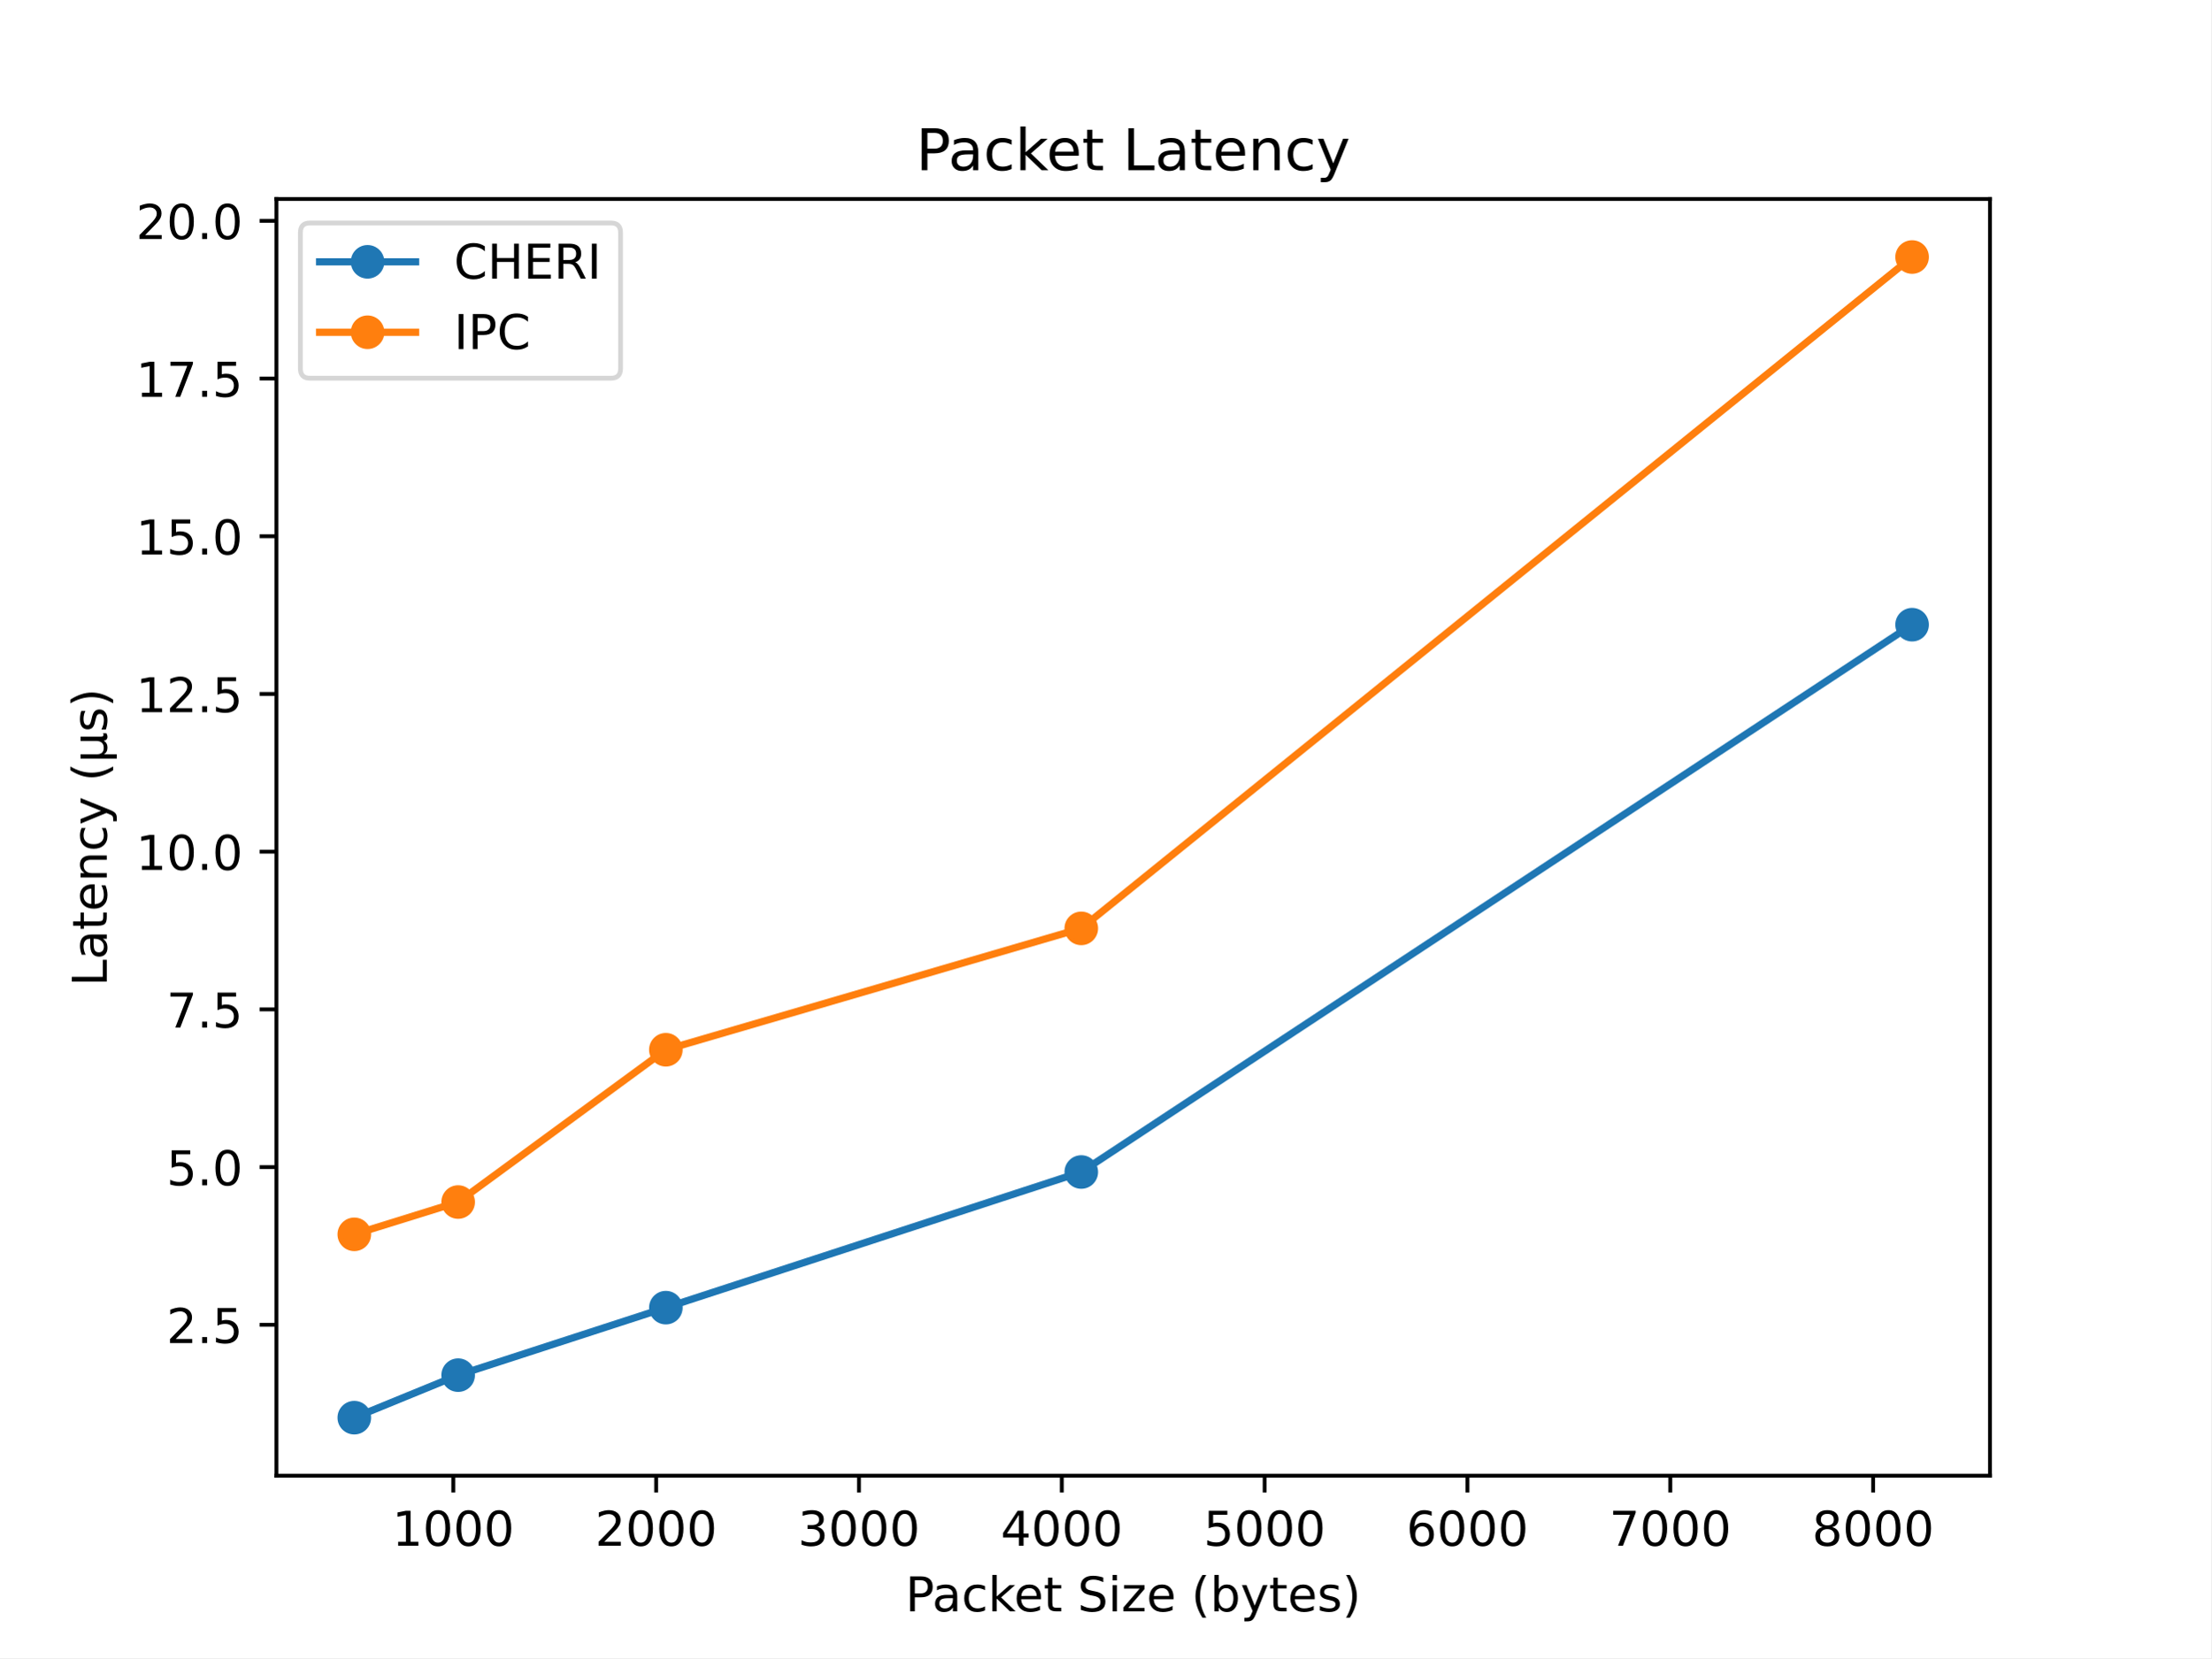
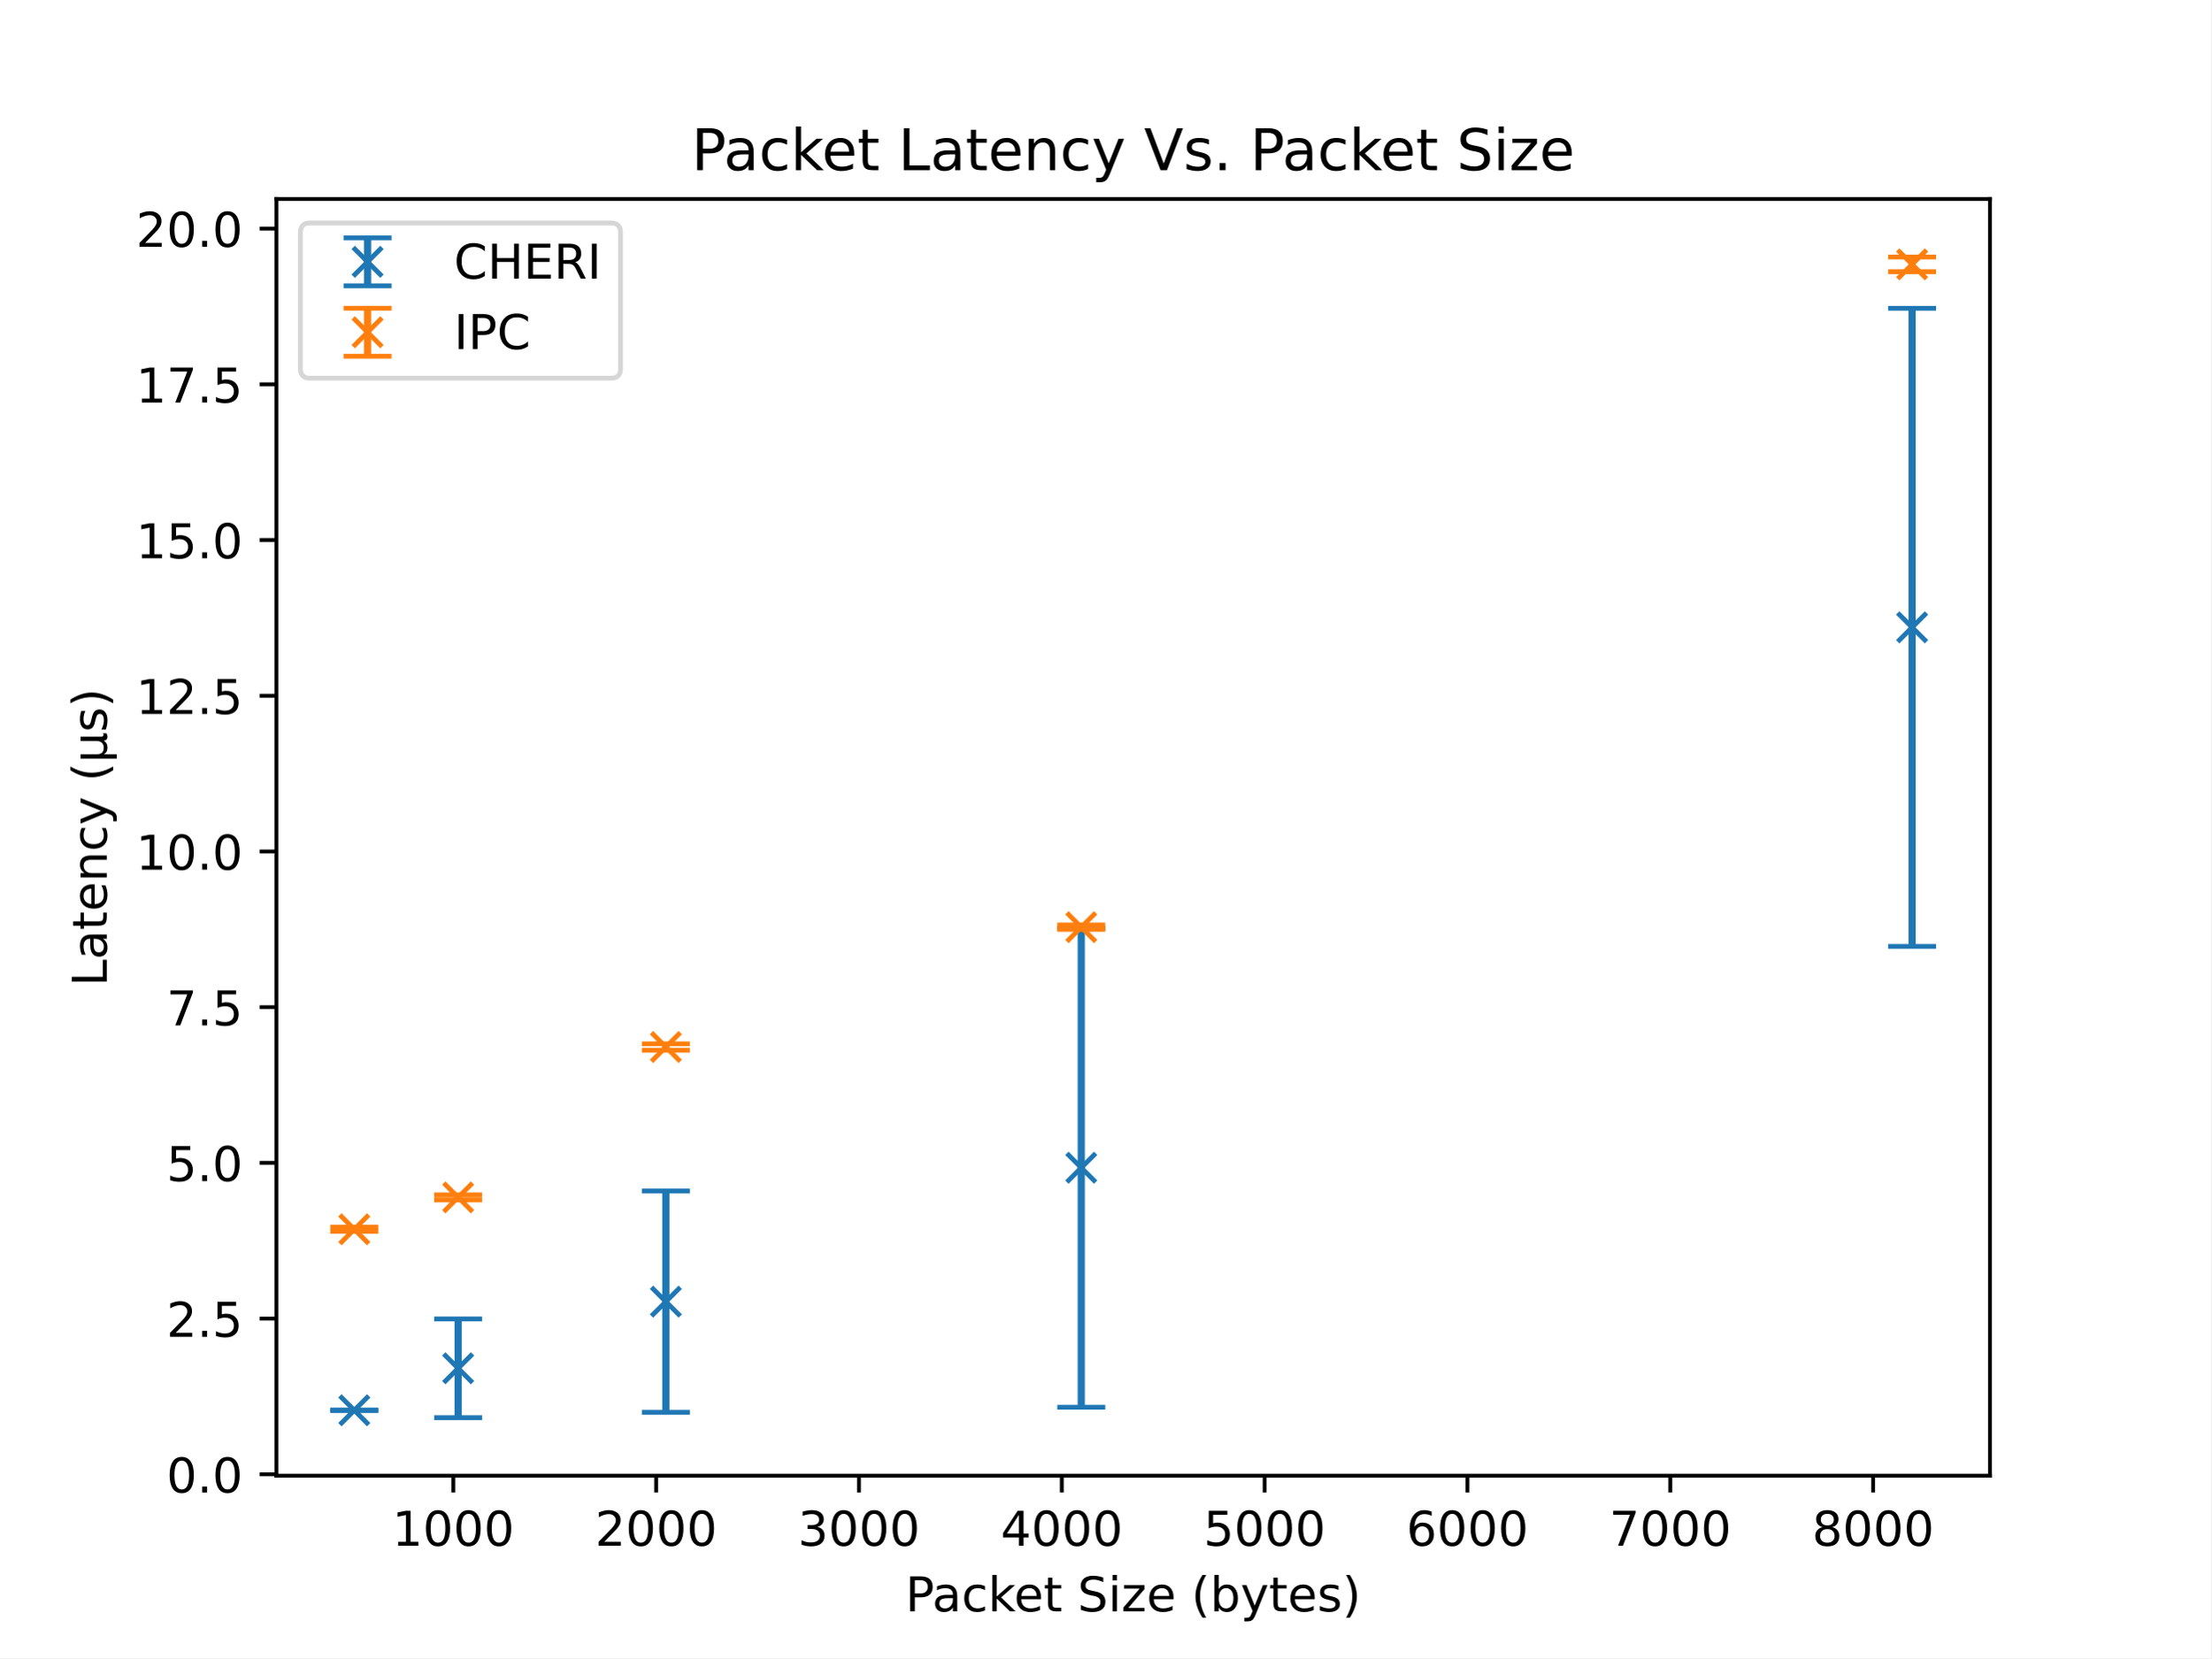
<svg xmlns="http://www.w3.org/2000/svg" xmlns:xlink="http://www.w3.org/1999/xlink" height="345.6pt" version="1.1" viewBox="0 0 460.8 345.6" width="460.8pt">
  <defs>
    <style type="text/css">*{stroke-linecap:butt;stroke-linejoin:round;}</style>
  </defs>
  <g id="figure_1">
    <g id="patch_1">
      <path d="M 0 345.6  L 460.8 345.6  L 460.8 0  L 0 0  z " style="fill:#ffffff;" />
    </g>
    <g id="axes_1">
      <g id="patch_2">
        <path d="M 57.6 307.584  L 414.72 307.584  L 414.72 41.472  L 57.6 41.472  z " style="fill:#ffffff;" />
      </g>
      <g id="matplotlib.axis_1">
        <g id="xtick_1">
          <g id="line2d_1">
            <defs>
-               <path d="M 0 0  L 0 3.5  " id="m0688cf01c7" style="stroke:#000000;stroke-width:0.8;" />
+               <path d="M 0 0  L 0 3.5  " id="mc4fae0aab5" style="stroke:#000000;stroke-width:0.8;" />
            </defs>
            <g>
-               <use style="stroke:#000000;stroke-width:0.8;" x="94.462" xlink:href="#m0688cf01c7" y="307.584" />
+               <use style="stroke:#000000;stroke-width:0.8;" x="94.462" xlink:href="#mc4fae0aab5" y="307.584" />
            </g>
          </g>
          <g id="text_1">
            <g transform="translate(81.73682 322.1824)scale(0.1 -0.1)">
              <defs>
                <path d="M 794 531  L 1825 531  L 1825 4091  L 703 3866  L 703 4441  L 1819 4666  L 2450 4666  L 2450 531  L 3481 531  L 3481 0  L 794 0  L 794 531  z " id="DejaVuSans-31" transform="scale(0.015625)" />
                <path d="M 2034 4250  Q 1547 4250 1301 3770  Q 1056 3291 1056 2328  Q 1056 1369 1301 889  Q 1547 409 2034 409  Q 2525 409 2770 889  Q 3016 1369 3016 2328  Q 3016 3291 2770 3770  Q 2525 4250 2034 4250  z M 2034 4750  Q 2819 4750 3233 4129  Q 3647 3509 3647 2328  Q 3647 1150 3233 529  Q 2819 -91 2034 -91  Q 1250 -91 836 529  Q 422 1150 422 2328  Q 422 3509 836 4129  Q 1250 4750 2034 4750  z " id="DejaVuSans-30" transform="scale(0.015625)" />
              </defs>
              <use xlink:href="#DejaVuSans-31" />
              <use x="63.623" xlink:href="#DejaVuSans-30" />
              <use x="127.246" xlink:href="#DejaVuSans-30" />
              <use x="190.869" xlink:href="#DejaVuSans-30" />
            </g>
          </g>
        </g>
        <g id="xtick_2">
          <g id="line2d_2">
            <g>
-               <use style="stroke:#000000;stroke-width:0.8;" x="136.735" xlink:href="#m0688cf01c7" y="307.584" />
+               <use style="stroke:#000000;stroke-width:0.8;" x="136.735" xlink:href="#mc4fae0aab5" y="307.584" />
            </g>
          </g>
          <g id="text_2">
            <g transform="translate(124.0095 322.1824)scale(0.1 -0.1)">
              <defs>
                <path d="M 1228 531  L 3431 531  L 3431 0  L 469 0  L 469 531  Q 828 903 1448 1529  Q 2069 2156 2228 2338  Q 2531 2678 2651 2914  Q 2772 3150 2772 3378  Q 2772 3750 2511 3984  Q 2250 4219 1831 4219  Q 1534 4219 1204 4116  Q 875 4013 500 3803  L 500 4441  Q 881 4594 1212 4672  Q 1544 4750 1819 4750  Q 2544 4750 2975 4387  Q 3406 4025 3406 3419  Q 3406 3131 3298 2873  Q 3191 2616 2906 2266  Q 2828 2175 2409 1742  Q 1991 1309 1228 531  z " id="DejaVuSans-32" transform="scale(0.015625)" />
              </defs>
              <use xlink:href="#DejaVuSans-32" />
              <use x="63.623" xlink:href="#DejaVuSans-30" />
              <use x="127.246" xlink:href="#DejaVuSans-30" />
              <use x="190.869" xlink:href="#DejaVuSans-30" />
            </g>
          </g>
        </g>
        <g id="xtick_3">
          <g id="line2d_3">
            <g>
-               <use style="stroke:#000000;stroke-width:0.8;" x="179.007" xlink:href="#m0688cf01c7" y="307.584" />
+               <use style="stroke:#000000;stroke-width:0.8;" x="179.007" xlink:href="#mc4fae0aab5" y="307.584" />
            </g>
          </g>
          <g id="text_3">
            <g transform="translate(166.2823 322.1824)scale(0.1 -0.1)">
              <defs>
                <path d="M 2597 2516  Q 3050 2419 3304 2112  Q 3559 1806 3559 1356  Q 3559 666 3084 287  Q 2609 -91 1734 -91  Q 1441 -91 1130 -33  Q 819 25 488 141  L 488 750  Q 750 597 1062 519  Q 1375 441 1716 441  Q 2309 441 2620 675  Q 2931 909 2931 1356  Q 2931 1769 2642 2001  Q 2353 2234 1838 2234  L 1294 2234  L 1294 2753  L 1863 2753  Q 2328 2753 2575 2939  Q 2822 3125 2822 3475  Q 2822 3834 2567 4026  Q 2313 4219 1838 4219  Q 1578 4219 1281 4162  Q 984 4106 628 3988  L 628 4550  Q 988 4650 1302 4700  Q 1616 4750 1894 4750  Q 2613 4750 3031 4423  Q 3450 4097 3450 3541  Q 3450 3153 3228 2886  Q 3006 2619 2597 2516  z " id="DejaVuSans-33" transform="scale(0.015625)" />
              </defs>
              <use xlink:href="#DejaVuSans-33" />
              <use x="63.623" xlink:href="#DejaVuSans-30" />
              <use x="127.246" xlink:href="#DejaVuSans-30" />
              <use x="190.869" xlink:href="#DejaVuSans-30" />
            </g>
          </g>
        </g>
        <g id="xtick_4">
          <g id="line2d_4">
            <g>
-               <use style="stroke:#000000;stroke-width:0.8;" x="221.28" xlink:href="#m0688cf01c7" y="307.584" />
+               <use style="stroke:#000000;stroke-width:0.8;" x="221.28" xlink:href="#mc4fae0aab5" y="307.584" />
            </g>
          </g>
          <g id="text_4">
            <g transform="translate(208.555 322.1824)scale(0.1 -0.1)">
              <defs>
                <path d="M 2419 4116  L 825 1625  L 2419 1625  L 2419 4116  z M 2253 4666  L 3047 4666  L 3047 1625  L 3713 1625  L 3713 1100  L 3047 1100  L 3047 0  L 2419 0  L 2419 1100  L 313 1100  L 313 1709  L 2253 4666  z " id="DejaVuSans-34" transform="scale(0.015625)" />
              </defs>
              <use xlink:href="#DejaVuSans-34" />
              <use x="63.623" xlink:href="#DejaVuSans-30" />
              <use x="127.246" xlink:href="#DejaVuSans-30" />
              <use x="190.869" xlink:href="#DejaVuSans-30" />
            </g>
          </g>
        </g>
        <g id="xtick_5">
          <g id="line2d_5">
            <g>
-               <use style="stroke:#000000;stroke-width:0.8;" x="263.553" xlink:href="#m0688cf01c7" y="307.584" />
+               <use style="stroke:#000000;stroke-width:0.8;" x="263.553" xlink:href="#mc4fae0aab5" y="307.584" />
            </g>
          </g>
          <g id="text_5">
            <g transform="translate(250.8277 322.1824)scale(0.1 -0.1)">
              <defs>
                <path d="M 691 4666  L 3169 4666  L 3169 4134  L 1269 4134  L 1269 2991  Q 1406 3038 1543 3061  Q 1681 3084 1819 3084  Q 2600 3084 3056 2656  Q 3513 2228 3513 1497  Q 3513 744 3044 326  Q 2575 -91 1722 -91  Q 1428 -91 1123 -41  Q 819 9 494 109  L 494 744  Q 775 591 1075 516  Q 1375 441 1709 441  Q 2250 441 2565 725  Q 2881 1009 2881 1497  Q 2881 1984 2565 2268  Q 2250 2553 1709 2553  Q 1456 2553 1204 2497  Q 953 2441 691 2322  L 691 4666  z " id="DejaVuSans-35" transform="scale(0.015625)" />
              </defs>
              <use xlink:href="#DejaVuSans-35" />
              <use x="63.623" xlink:href="#DejaVuSans-30" />
              <use x="127.246" xlink:href="#DejaVuSans-30" />
              <use x="190.869" xlink:href="#DejaVuSans-30" />
            </g>
          </g>
        </g>
        <g id="xtick_6">
          <g id="line2d_6">
            <g>
-               <use style="stroke:#000000;stroke-width:0.8;" x="305.825" xlink:href="#m0688cf01c7" y="307.584" />
+               <use style="stroke:#000000;stroke-width:0.8;" x="305.825" xlink:href="#mc4fae0aab5" y="307.584" />
            </g>
          </g>
          <g id="text_6">
            <g transform="translate(293.1005 322.1824)scale(0.1 -0.1)">
              <defs>
                <path d="M 2113 2584  Q 1688 2584 1439 2293  Q 1191 2003 1191 1497  Q 1191 994 1439 701  Q 1688 409 2113 409  Q 2538 409 2786 701  Q 3034 994 3034 1497  Q 3034 2003 2786 2293  Q 2538 2584 2113 2584  z M 3366 4563  L 3366 3988  Q 3128 4100 2886 4159  Q 2644 4219 2406 4219  Q 1781 4219 1451 3797  Q 1122 3375 1075 2522  Q 1259 2794 1537 2939  Q 1816 3084 2150 3084  Q 2853 3084 3261 2657  Q 3669 2231 3669 1497  Q 3669 778 3244 343  Q 2819 -91 2113 -91  Q 1303 -91 875 529  Q 447 1150 447 2328  Q 447 3434 972 4092  Q 1497 4750 2381 4750  Q 2619 4750 2861 4703  Q 3103 4656 3366 4563  z " id="DejaVuSans-36" transform="scale(0.015625)" />
              </defs>
              <use xlink:href="#DejaVuSans-36" />
              <use x="63.623" xlink:href="#DejaVuSans-30" />
              <use x="127.246" xlink:href="#DejaVuSans-30" />
              <use x="190.869" xlink:href="#DejaVuSans-30" />
            </g>
          </g>
        </g>
        <g id="xtick_7">
          <g id="line2d_7">
            <g>
-               <use style="stroke:#000000;stroke-width:0.8;" x="348.098" xlink:href="#m0688cf01c7" y="307.584" />
+               <use style="stroke:#000000;stroke-width:0.8;" x="348.098" xlink:href="#mc4fae0aab5" y="307.584" />
            </g>
          </g>
          <g id="text_7">
            <g transform="translate(335.3732 322.1824)scale(0.1 -0.1)">
              <defs>
                <path d="M 525 4666  L 3525 4666  L 3525 4397  L 1831 0  L 1172 0  L 2766 4134  L 525 4134  L 525 4666  z " id="DejaVuSans-37" transform="scale(0.015625)" />
              </defs>
              <use xlink:href="#DejaVuSans-37" />
              <use x="63.623" xlink:href="#DejaVuSans-30" />
              <use x="127.246" xlink:href="#DejaVuSans-30" />
              <use x="190.869" xlink:href="#DejaVuSans-30" />
            </g>
          </g>
        </g>
        <g id="xtick_8">
          <g id="line2d_8">
            <g>
-               <use style="stroke:#000000;stroke-width:0.8;" x="390.371" xlink:href="#m0688cf01c7" y="307.584" />
+               <use style="stroke:#000000;stroke-width:0.8;" x="390.371" xlink:href="#mc4fae0aab5" y="307.584" />
            </g>
          </g>
          <g id="text_8">
            <g transform="translate(377.6459 322.1824)scale(0.1 -0.1)">
              <defs>
                <path d="M 2034 2216  Q 1584 2216 1326 1975  Q 1069 1734 1069 1313  Q 1069 891 1326 650  Q 1584 409 2034 409  Q 2484 409 2743 651  Q 3003 894 3003 1313  Q 3003 1734 2745 1975  Q 2488 2216 2034 2216  z M 1403 2484  Q 997 2584 770 2862  Q 544 3141 544 3541  Q 544 4100 942 4425  Q 1341 4750 2034 4750  Q 2731 4750 3128 4425  Q 3525 4100 3525 3541  Q 3525 3141 3298 2862  Q 3072 2584 2669 2484  Q 3125 2378 3379 2068  Q 3634 1759 3634 1313  Q 3634 634 3220 271  Q 2806 -91 2034 -91  Q 1263 -91 848 271  Q 434 634 434 1313  Q 434 1759 690 2068  Q 947 2378 1403 2484  z M 1172 3481  Q 1172 3119 1398 2916  Q 1625 2713 2034 2713  Q 2441 2713 2670 2916  Q 2900 3119 2900 3481  Q 2900 3844 2670 4047  Q 2441 4250 2034 4250  Q 1625 4250 1398 4047  Q 1172 3844 1172 3481  z " id="DejaVuSans-38" transform="scale(0.015625)" />
              </defs>
              <use xlink:href="#DejaVuSans-38" />
              <use x="63.623" xlink:href="#DejaVuSans-30" />
              <use x="127.246" xlink:href="#DejaVuSans-30" />
              <use x="190.869" xlink:href="#DejaVuSans-30" />
            </g>
          </g>
        </g>
        <g id="text_9">
          <g transform="translate(188.6873 335.8606)scale(0.1 -0.1)">
            <defs>
              <path d="M 1259 4147  L 1259 2394  L 2053 2394  Q 2494 2394 2734 2622  Q 2975 2850 2975 3272  Q 2975 3691 2734 3919  Q 2494 4147 2053 4147  L 1259 4147  z M 628 4666  L 2053 4666  Q 2838 4666 3239 4311  Q 3641 3956 3641 3272  Q 3641 2581 3239 2228  Q 2838 1875 2053 1875  L 1259 1875  L 1259 0  L 628 0  L 628 4666  z " id="DejaVuSans-50" transform="scale(0.015625)" />
              <path d="M 2194 1759  Q 1497 1759 1228 1600  Q 959 1441 959 1056  Q 959 750 1161 570  Q 1363 391 1709 391  Q 2188 391 2477 730  Q 2766 1069 2766 1631  L 2766 1759  L 2194 1759  z M 3341 1997  L 3341 0  L 2766 0  L 2766 531  Q 2569 213 2275 61  Q 1981 -91 1556 -91  Q 1019 -91 701 211  Q 384 513 384 1019  Q 384 1609 779 1909  Q 1175 2209 1959 2209  L 2766 2209  L 2766 2266  Q 2766 2663 2505 2880  Q 2244 3097 1772 3097  Q 1472 3097 1187 3025  Q 903 2953 641 2809  L 641 3341  Q 956 3463 1253 3523  Q 1550 3584 1831 3584  Q 2591 3584 2966 3190  Q 3341 2797 3341 1997  z " id="DejaVuSans-61" transform="scale(0.015625)" />
              <path d="M 3122 3366  L 3122 2828  Q 2878 2963 2633 3030  Q 2388 3097 2138 3097  Q 1578 3097 1268 2742  Q 959 2388 959 1747  Q 959 1106 1268 751  Q 1578 397 2138 397  Q 2388 397 2633 464  Q 2878 531 3122 666  L 3122 134  Q 2881 22 2623 -34  Q 2366 -91 2075 -91  Q 1284 -91 818 406  Q 353 903 353 1747  Q 353 2603 823 3093  Q 1294 3584 2113 3584  Q 2378 3584 2631 3529  Q 2884 3475 3122 3366  z " id="DejaVuSans-63" transform="scale(0.015625)" />
              <path d="M 581 4863  L 1159 4863  L 1159 1991  L 2875 3500  L 3609 3500  L 1753 1863  L 3688 0  L 2938 0  L 1159 1709  L 1159 0  L 581 0  L 581 4863  z " id="DejaVuSans-6b" transform="scale(0.015625)" />
              <path d="M 3597 1894  L 3597 1613  L 953 1613  Q 991 1019 1311 708  Q 1631 397 2203 397  Q 2534 397 2845 478  Q 3156 559 3463 722  L 3463 178  Q 3153 47 2828 -22  Q 2503 -91 2169 -91  Q 1331 -91 842 396  Q 353 884 353 1716  Q 353 2575 817 3079  Q 1281 3584 2069 3584  Q 2775 3584 3186 3129  Q 3597 2675 3597 1894  z M 3022 2063  Q 3016 2534 2758 2815  Q 2500 3097 2075 3097  Q 1594 3097 1305 2825  Q 1016 2553 972 2059  L 3022 2063  z " id="DejaVuSans-65" transform="scale(0.015625)" />
              <path d="M 1172 4494  L 1172 3500  L 2356 3500  L 2356 3053  L 1172 3053  L 1172 1153  Q 1172 725 1289 603  Q 1406 481 1766 481  L 2356 481  L 2356 0  L 1766 0  Q 1100 0 847 248  Q 594 497 594 1153  L 594 3053  L 172 3053  L 172 3500  L 594 3500  L 594 4494  L 1172 4494  z " id="DejaVuSans-74" transform="scale(0.015625)" />
              <path id="DejaVuSans-20" transform="scale(0.015625)" />
              <path d="M 3425 4513  L 3425 3897  Q 3066 4069 2747 4153  Q 2428 4238 2131 4238  Q 1616 4238 1336 4038  Q 1056 3838 1056 3469  Q 1056 3159 1242 3001  Q 1428 2844 1947 2747  L 2328 2669  Q 3034 2534 3370 2195  Q 3706 1856 3706 1288  Q 3706 609 3251 259  Q 2797 -91 1919 -91  Q 1588 -91 1214 -16  Q 841 59 441 206  L 441 856  Q 825 641 1194 531  Q 1563 422 1919 422  Q 2459 422 2753 634  Q 3047 847 3047 1241  Q 3047 1584 2836 1778  Q 2625 1972 2144 2069  L 1759 2144  Q 1053 2284 737 2584  Q 422 2884 422 3419  Q 422 4038 858 4394  Q 1294 4750 2059 4750  Q 2388 4750 2728 4690  Q 3069 4631 3425 4513  z " id="DejaVuSans-53" transform="scale(0.015625)" />
              <path d="M 603 3500  L 1178 3500  L 1178 0  L 603 0  L 603 3500  z M 603 4863  L 1178 4863  L 1178 4134  L 603 4134  L 603 4863  z " id="DejaVuSans-69" transform="scale(0.015625)" />
              <path d="M 353 3500  L 3084 3500  L 3084 2975  L 922 459  L 3084 459  L 3084 0  L 275 0  L 275 525  L 2438 3041  L 353 3041  L 353 3500  z " id="DejaVuSans-7a" transform="scale(0.015625)" />
              <path d="M 1984 4856  Q 1566 4138 1362 3434  Q 1159 2731 1159 2009  Q 1159 1288 1364 580  Q 1569 -128 1984 -844  L 1484 -844  Q 1016 -109 783 600  Q 550 1309 550 2009  Q 550 2706 781 3412  Q 1013 4119 1484 4856  L 1984 4856  z " id="DejaVuSans-28" transform="scale(0.015625)" />
              <path d="M 3116 1747  Q 3116 2381 2855 2742  Q 2594 3103 2138 3103  Q 1681 3103 1420 2742  Q 1159 2381 1159 1747  Q 1159 1113 1420 752  Q 1681 391 2138 391  Q 2594 391 2855 752  Q 3116 1113 3116 1747  z M 1159 2969  Q 1341 3281 1617 3432  Q 1894 3584 2278 3584  Q 2916 3584 3314 3078  Q 3713 2572 3713 1747  Q 3713 922 3314 415  Q 2916 -91 2278 -91  Q 1894 -91 1617 61  Q 1341 213 1159 525  L 1159 0  L 581 0  L 581 4863  L 1159 4863  L 1159 2969  z " id="DejaVuSans-62" transform="scale(0.015625)" />
              <path d="M 2059 -325  Q 1816 -950 1584 -1140  Q 1353 -1331 966 -1331  L 506 -1331  L 506 -850  L 844 -850  Q 1081 -850 1212 -737  Q 1344 -625 1503 -206  L 1606 56  L 191 3500  L 800 3500  L 1894 763  L 2988 3500  L 3597 3500  L 2059 -325  z " id="DejaVuSans-79" transform="scale(0.015625)" />
              <path d="M 2834 3397  L 2834 2853  Q 2591 2978 2328 3040  Q 2066 3103 1784 3103  Q 1356 3103 1142 2972  Q 928 2841 928 2578  Q 928 2378 1081 2264  Q 1234 2150 1697 2047  L 1894 2003  Q 2506 1872 2764 1633  Q 3022 1394 3022 966  Q 3022 478 2636 193  Q 2250 -91 1575 -91  Q 1294 -91 989 -36  Q 684 19 347 128  L 347 722  Q 666 556 975 473  Q 1284 391 1588 391  Q 1994 391 2212 530  Q 2431 669 2431 922  Q 2431 1156 2273 1281  Q 2116 1406 1581 1522  L 1381 1569  Q 847 1681 609 1914  Q 372 2147 372 2553  Q 372 3047 722 3315  Q 1072 3584 1716 3584  Q 2034 3584 2315 3537  Q 2597 3491 2834 3397  z " id="DejaVuSans-73" transform="scale(0.015625)" />
              <path d="M 513 4856  L 1013 4856  Q 1481 4119 1714 3412  Q 1947 2706 1947 2009  Q 1947 1309 1714 600  Q 1481 -109 1013 -844  L 513 -844  Q 928 -128 1133 580  Q 1338 1288 1338 2009  Q 1338 2731 1133 3434  Q 928 4138 513 4856  z " id="DejaVuSans-29" transform="scale(0.015625)" />
            </defs>
            <use xlink:href="#DejaVuSans-50" />
            <use x="55.803" xlink:href="#DejaVuSans-61" />
            <use x="117.082" xlink:href="#DejaVuSans-63" />
            <use x="172.062" xlink:href="#DejaVuSans-6b" />
            <use x="226.348" xlink:href="#DejaVuSans-65" />
            <use x="287.871" xlink:href="#DejaVuSans-74" />
            <use x="327.08" xlink:href="#DejaVuSans-20" />
            <use x="358.867" xlink:href="#DejaVuSans-53" />
            <use x="422.344" xlink:href="#DejaVuSans-69" />
            <use x="450.127" xlink:href="#DejaVuSans-7a" />
            <use x="502.617" xlink:href="#DejaVuSans-65" />
            <use x="564.141" xlink:href="#DejaVuSans-20" />
            <use x="595.928" xlink:href="#DejaVuSans-28" />
            <use x="634.941" xlink:href="#DejaVuSans-62" />
            <use x="698.418" xlink:href="#DejaVuSans-79" />
            <use x="757.598" xlink:href="#DejaVuSans-74" />
            <use x="796.807" xlink:href="#DejaVuSans-65" />
            <use x="858.33" xlink:href="#DejaVuSans-73" />
            <use x="910.43" xlink:href="#DejaVuSans-29" />
          </g>
        </g>
      </g>
      <g id="matplotlib.axis_2">
        <g id="ytick_1">
          <g id="line2d_9">
            <defs>
-               <path d="M 0 0  L -3.5 0  " id="meb6b21a376" style="stroke:#000000;stroke-width:0.8;" />
+               <path d="M 0 0  L -3.5 0  " id="m62f4dac46e" style="stroke:#000000;stroke-width:0.8;" />
            </defs>
            <g>
-               <use style="stroke:#000000;stroke-width:0.8;" x="57.6" xlink:href="#meb6b21a376" y="276.132" />
+               <use style="stroke:#000000;stroke-width:0.8;" x="57.6" xlink:href="#m62f4dac46e" y="307.293" />
            </g>
          </g>
          <g id="text_10">
-             <g transform="translate(34.69687 279.9315)scale(0.1 -0.1)">
+             <g transform="translate(34.69687 311.0922)scale(0.1 -0.1)">
              <defs>
                <path d="M 684 794  L 1344 794  L 1344 0  L 684 0  L 684 794  z " id="DejaVuSans-2e" transform="scale(0.015625)" />
              </defs>
+               <use xlink:href="#DejaVuSans-30" />
+               <use x="63.623" xlink:href="#DejaVuSans-2e" />
+               <use x="95.41" xlink:href="#DejaVuSans-30" />
+             </g>
+           </g>
+         </g>
+         <g id="ytick_2">
+           <g id="line2d_10">
+             <g>
+               <use style="stroke:#000000;stroke-width:0.8;" x="57.6" xlink:href="#m62f4dac46e" y="274.837" />
+             </g>
+           </g>
+           <g id="text_11">
+             <g transform="translate(34.69687 278.636)scale(0.1 -0.1)">
              <use xlink:href="#DejaVuSans-32" />
              <use x="63.623" xlink:href="#DejaVuSans-2e" />
              <use x="95.41" xlink:href="#DejaVuSans-35" />
            </g>
          </g>
        </g>
-         <g id="ytick_2">
-           <g id="line2d_10">
-             <g>
-               <use style="stroke:#000000;stroke-width:0.8;" x="57.6" xlink:href="#meb6b21a376" y="243.259" />
-             </g>
-           </g>
-           <g id="text_11">
-             <g transform="translate(34.69687 247.0584)scale(0.1 -0.1)">
+         <g id="ytick_3">
+           <g id="line2d_11">
+             <g>
+               <use style="stroke:#000000;stroke-width:0.8;" x="57.6" xlink:href="#m62f4dac46e" y="242.38" />
+             </g>
+           </g>
+           <g id="text_12">
+             <g transform="translate(34.69687 246.1797)scale(0.1 -0.1)">
              <use xlink:href="#DejaVuSans-35" />
              <use x="63.623" xlink:href="#DejaVuSans-2e" />
              <use x="95.41" xlink:href="#DejaVuSans-30" />
            </g>
          </g>
        </g>
-         <g id="ytick_3">
-           <g id="line2d_11">
-             <g>
-               <use style="stroke:#000000;stroke-width:0.8;" x="57.6" xlink:href="#meb6b21a376" y="210.386" />
-             </g>
-           </g>
-           <g id="text_12">
-             <g transform="translate(34.69687 214.1852)scale(0.1 -0.1)">
+         <g id="ytick_4">
+           <g id="line2d_12">
+             <g>
+               <use style="stroke:#000000;stroke-width:0.8;" x="57.6" xlink:href="#m62f4dac46e" y="209.924" />
+             </g>
+           </g>
+           <g id="text_13">
+             <g transform="translate(34.69687 213.7234)scale(0.1 -0.1)">
              <use xlink:href="#DejaVuSans-37" />
              <use x="63.623" xlink:href="#DejaVuSans-2e" />
              <use x="95.41" xlink:href="#DejaVuSans-35" />
            </g>
          </g>
        </g>
-         <g id="ytick_4">
-           <g id="line2d_12">
-             <g>
-               <use style="stroke:#000000;stroke-width:0.8;" x="57.6" xlink:href="#meb6b21a376" y="177.513" />
-             </g>
-           </g>
-           <g id="text_13">
-             <g transform="translate(28.33438 181.3121)scale(0.1 -0.1)">
+         <g id="ytick_5">
+           <g id="line2d_13">
+             <g>
+               <use style="stroke:#000000;stroke-width:0.8;" x="57.6" xlink:href="#m62f4dac46e" y="177.468" />
+             </g>
+           </g>
+           <g id="text_14">
+             <g transform="translate(28.33438 181.2671)scale(0.1 -0.1)">
              <use xlink:href="#DejaVuSans-31" />
              <use x="63.623" xlink:href="#DejaVuSans-30" />
              <use x="127.246" xlink:href="#DejaVuSans-2e" />
              <use x="159.033" xlink:href="#DejaVuSans-30" />
            </g>
          </g>
        </g>
-         <g id="ytick_5">
-           <g id="line2d_13">
-             <g>
-               <use style="stroke:#000000;stroke-width:0.8;" x="57.6" xlink:href="#meb6b21a376" y="144.64" />
-             </g>
-           </g>
-           <g id="text_14">
-             <g transform="translate(28.33438 148.439)scale(0.1 -0.1)">
+         <g id="ytick_6">
+           <g id="line2d_14">
+             <g>
+               <use style="stroke:#000000;stroke-width:0.8;" x="57.6" xlink:href="#m62f4dac46e" y="145.012" />
+             </g>
+           </g>
+           <g id="text_15">
+             <g transform="translate(28.33438 148.8108)scale(0.1 -0.1)">
              <use xlink:href="#DejaVuSans-31" />
              <use x="63.623" xlink:href="#DejaVuSans-32" />
              <use x="127.246" xlink:href="#DejaVuSans-2e" />
              <use x="159.033" xlink:href="#DejaVuSans-35" />
            </g>
          </g>
        </g>
-         <g id="ytick_6">
-           <g id="line2d_14">
-             <g>
-               <use style="stroke:#000000;stroke-width:0.8;" x="57.6" xlink:href="#meb6b21a376" y="111.767" />
-             </g>
-           </g>
-           <g id="text_15">
-             <g transform="translate(28.33438 115.5658)scale(0.1 -0.1)">
+         <g id="ytick_7">
+           <g id="line2d_15">
+             <g>
+               <use style="stroke:#000000;stroke-width:0.8;" x="57.6" xlink:href="#m62f4dac46e" y="112.555" />
+             </g>
+           </g>
+           <g id="text_16">
+             <g transform="translate(28.33438 116.3546)scale(0.1 -0.1)">
              <use xlink:href="#DejaVuSans-31" />
              <use x="63.623" xlink:href="#DejaVuSans-35" />
              <use x="127.246" xlink:href="#DejaVuSans-2e" />
              <use x="159.033" xlink:href="#DejaVuSans-30" />
            </g>
          </g>
        </g>
-         <g id="ytick_7">
-           <g id="line2d_15">
-             <g>
-               <use style="stroke:#000000;stroke-width:0.8;" x="57.6" xlink:href="#meb6b21a376" y="78.893" />
-             </g>
-           </g>
-           <g id="text_16">
-             <g transform="translate(28.33438 82.69268)scale(0.1 -0.1)">
+         <g id="ytick_8">
+           <g id="line2d_16">
+             <g>
+               <use style="stroke:#000000;stroke-width:0.8;" x="57.6" xlink:href="#m62f4dac46e" y="80.099" />
+             </g>
+           </g>
+           <g id="text_17">
+             <g transform="translate(28.33438 83.89829)scale(0.1 -0.1)">
              <use xlink:href="#DejaVuSans-31" />
              <use x="63.623" xlink:href="#DejaVuSans-37" />
              <use x="127.246" xlink:href="#DejaVuSans-2e" />
              <use x="159.033" xlink:href="#DejaVuSans-35" />
            </g>
          </g>
        </g>
-         <g id="ytick_8">
-           <g id="line2d_16">
-             <g>
-               <use style="stroke:#000000;stroke-width:0.8;" x="57.6" xlink:href="#meb6b21a376" y="46.02" />
-             </g>
-           </g>
-           <g id="text_17">
-             <g transform="translate(28.33438 49.81955)scale(0.1 -0.1)">
+         <g id="ytick_9">
+           <g id="line2d_17">
+             <g>
+               <use style="stroke:#000000;stroke-width:0.8;" x="57.6" xlink:href="#m62f4dac46e" y="47.643" />
+             </g>
+           </g>
+           <g id="text_18">
+             <g transform="translate(28.33438 51.44201)scale(0.1 -0.1)">
              <use xlink:href="#DejaVuSans-32" />
              <use x="63.623" xlink:href="#DejaVuSans-30" />
              <use x="127.246" xlink:href="#DejaVuSans-2e" />
              <use x="159.033" xlink:href="#DejaVuSans-30" />
            </g>
          </g>
        </g>
-         <g id="text_18">
+         <g id="text_19">
          <g transform="translate(22.25469 205.5686)rotate(-90)scale(0.1 -0.1)">
            <defs>
              <path d="M 628 4666  L 1259 4666  L 1259 531  L 3531 531  L 3531 0  L 628 0  L 628 4666  z " id="DejaVuSans-4c" transform="scale(0.015625)" />
              <path d="M 3513 2113  L 3513 0  L 2938 0  L 2938 2094  Q 2938 2591 2744 2837  Q 2550 3084 2163 3084  Q 1697 3084 1428 2787  Q 1159 2491 1159 1978  L 1159 0  L 581 0  L 581 3500  L 1159 3500  L 1159 2956  Q 1366 3272 1645 3428  Q 1925 3584 2291 3584  Q 2894 3584 3203 3211  Q 3513 2838 3513 2113  z " id="DejaVuSans-6e" transform="scale(0.015625)" />
              <path d="M 544 -1331  L 544 3500  L 1119 3500  L 1119 1325  Q 1119 872 1334 640  Q 1550 409 1972 409  Q 2434 409 2667 671  Q 2900 934 2900 1459  L 2900 3500  L 3475 3500  L 3475 806  Q 3475 619 3529 530  Q 3584 441 3700 441  Q 3728 441 3778 458  Q 3828 475 3916 513  L 3916 50  Q 3788 -22 3673 -56  Q 3559 -91 3450 -91  Q 3234 -91 3106 31  Q 2978 153 2931 403  Q 2775 156 2548 32  Q 2322 -91 2016 -91  Q 1697 -91 1473 31  Q 1250 153 1119 397  L 1119 -1331  L 544 -1331  z " id="DejaVuSans-3bc" transform="scale(0.015625)" />
            </defs>
            <use xlink:href="#DejaVuSans-4c" />
            <use x="55.713" xlink:href="#DejaVuSans-61" />
            <use x="116.992" xlink:href="#DejaVuSans-74" />
            <use x="156.201" xlink:href="#DejaVuSans-65" />
            <use x="217.725" xlink:href="#DejaVuSans-6e" />
            <use x="281.104" xlink:href="#DejaVuSans-63" />
            <use x="336.084" xlink:href="#DejaVuSans-79" />
            <use x="395.264" xlink:href="#DejaVuSans-20" />
            <use x="427.051" xlink:href="#DejaVuSans-28" />
            <use x="466.064" xlink:href="#DejaVuSans-3bc" />
            <use x="529.688" xlink:href="#DejaVuSans-73" />
            <use x="581.787" xlink:href="#DejaVuSans-29" />
          </g>
        </g>
      </g>
-       <g id="line2d_17">
-         <path clip-path="url(#pf89f3a450c)" d="M 73.833 295.488  L 95.476 286.625  L 138.764 272.556  L 225.338 244.285  L 398.487 130.202  " style="fill:none;stroke:#1f77b4;stroke-linecap:square;stroke-width:1.5;" />
+       <g id="LineCollection_1">
+         <path clip-path="url(#p4d8df798dc)" d="M 73.833 294.005  L 73.833 293.889  " style="fill:none;stroke:#1f77b4;stroke-width:1.5;" />
+         <path clip-path="url(#p4d8df798dc)" d="M 95.476 295.488  L 95.476 274.906  " style="fill:none;stroke:#1f77b4;stroke-width:1.5;" />
+         <path clip-path="url(#p4d8df798dc)" d="M 138.764 294.37  L 138.764 248.241  " style="fill:none;stroke:#1f77b4;stroke-width:1.5;" />
+         <path clip-path="url(#p4d8df798dc)" d="M 225.338 293.31  L 225.338 193.476  " style="fill:none;stroke:#1f77b4;stroke-width:1.5;" />
+         <path clip-path="url(#p4d8df798dc)" d="M 398.487 197.253  L 398.487 64.261  " style="fill:none;stroke:#1f77b4;stroke-width:1.5;" />
+       </g>
+       <g id="LineCollection_2">
+         <path clip-path="url(#p4d8df798dc)" d="M 73.833 256.656  L 73.833 255.783  " style="fill:none;stroke:#ff7f0e;stroke-width:1.5;" />
+         <path clip-path="url(#p4d8df798dc)" d="M 95.476 250.097  L 95.476 249.049  " style="fill:none;stroke:#ff7f0e;stroke-width:1.5;" />
+         <path clip-path="url(#p4d8df798dc)" d="M 138.764 218.901  L 138.764 217.565  " style="fill:none;stroke:#ff7f0e;stroke-width:1.5;" />
+         <path clip-path="url(#p4d8df798dc)" d="M 225.338 193.71  L 225.338 192.799  " style="fill:none;stroke:#ff7f0e;stroke-width:1.5;" />
+         <path clip-path="url(#p4d8df798dc)" d="M 398.487 56.622  L 398.487 53.568  " style="fill:none;stroke:#ff7f0e;stroke-width:1.5;" />
+       </g>
+       <g id="line2d_18">
        <defs>
-           <path d="M 0 3  C 0.796 3 1.559 2.684 2.121 2.121  C 2.684 1.559 3 0.796 3 0  C 3 -0.796 2.684 -1.559 2.121 -2.121  C 1.559 -2.684 0.796 -3 0 -3  C -0.796 -3 -1.559 -2.684 -2.121 -2.121  C -2.684 -1.559 -3 -0.796 -3 0  C -3 0.796 -2.684 1.559 -2.121 2.121  C -1.559 2.684 -0.796 3 0 3  z " id="mdd90ec924c" style="stroke:#1f77b4;" />
+           <path d="M 5 0  L -5 -0  " id="m0e4af3e4f4" style="stroke:#1f77b4;" />
        </defs>
-         <g clip-path="url(#pf89f3a450c)">
-           <use style="fill:#1f77b4;stroke:#1f77b4;" x="73.833" xlink:href="#mdd90ec924c" y="295.488" />
-           <use style="fill:#1f77b4;stroke:#1f77b4;" x="95.476" xlink:href="#mdd90ec924c" y="286.625" />
-           <use style="fill:#1f77b4;stroke:#1f77b4;" x="138.764" xlink:href="#mdd90ec924c" y="272.556" />
-           <use style="fill:#1f77b4;stroke:#1f77b4;" x="225.338" xlink:href="#mdd90ec924c" y="244.285" />
-           <use style="fill:#1f77b4;stroke:#1f77b4;" x="398.487" xlink:href="#mdd90ec924c" y="130.202" />
-         </g>
-       </g>
-       <g id="line2d_18">
-         <path clip-path="url(#pf89f3a450c)" d="M 73.833 257.276  L 95.476 250.544  L 138.764 218.802  L 225.338 193.502  L 398.487 53.568  " style="fill:none;stroke:#ff7f0e;stroke-linecap:square;stroke-width:1.5;" />
+         <g clip-path="url(#p4d8df798dc)">
+           <use style="fill:#1f77b4;stroke:#1f77b4;" x="73.833" xlink:href="#m0e4af3e4f4" y="294.005" />
+           <use style="fill:#1f77b4;stroke:#1f77b4;" x="95.476" xlink:href="#m0e4af3e4f4" y="295.488" />
+           <use style="fill:#1f77b4;stroke:#1f77b4;" x="138.764" xlink:href="#m0e4af3e4f4" y="294.37" />
+           <use style="fill:#1f77b4;stroke:#1f77b4;" x="225.338" xlink:href="#m0e4af3e4f4" y="293.31" />
+           <use style="fill:#1f77b4;stroke:#1f77b4;" x="398.487" xlink:href="#m0e4af3e4f4" y="197.253" />
+         </g>
+       </g>
+       <g id="line2d_19">
+         <g clip-path="url(#p4d8df798dc)">
+           <use style="fill:#1f77b4;stroke:#1f77b4;" x="73.833" xlink:href="#m0e4af3e4f4" y="293.889" />
+           <use style="fill:#1f77b4;stroke:#1f77b4;" x="95.476" xlink:href="#m0e4af3e4f4" y="274.906" />
+           <use style="fill:#1f77b4;stroke:#1f77b4;" x="138.764" xlink:href="#m0e4af3e4f4" y="248.241" />
+           <use style="fill:#1f77b4;stroke:#1f77b4;" x="225.338" xlink:href="#m0e4af3e4f4" y="193.476" />
+           <use style="fill:#1f77b4;stroke:#1f77b4;" x="398.487" xlink:href="#m0e4af3e4f4" y="64.261" />
+         </g>
+       </g>
+       <g id="line2d_20">
        <defs>
-           <path d="M 0 3  C 0.796 3 1.559 2.684 2.121 2.121  C 2.684 1.559 3 0.796 3 0  C 3 -0.796 2.684 -1.559 2.121 -2.121  C 1.559 -2.684 0.796 -3 0 -3  C -0.796 -3 -1.559 -2.684 -2.121 -2.121  C -2.684 -1.559 -3 -0.796 -3 0  C -3 0.796 -2.684 1.559 -2.121 2.121  C -1.559 2.684 -0.796 3 0 3  z " id="ma2b96c1f8b" style="stroke:#ff7f0e;" />
+           <path d="M 5 0  L -5 -0  " id="maeb9fe67d1" style="stroke:#ff7f0e;" />
        </defs>
-         <g clip-path="url(#pf89f3a450c)">
-           <use style="fill:#ff7f0e;stroke:#ff7f0e;" x="73.833" xlink:href="#ma2b96c1f8b" y="257.276" />
-           <use style="fill:#ff7f0e;stroke:#ff7f0e;" x="95.476" xlink:href="#ma2b96c1f8b" y="250.544" />
-           <use style="fill:#ff7f0e;stroke:#ff7f0e;" x="138.764" xlink:href="#ma2b96c1f8b" y="218.802" />
-           <use style="fill:#ff7f0e;stroke:#ff7f0e;" x="225.338" xlink:href="#ma2b96c1f8b" y="193.502" />
-           <use style="fill:#ff7f0e;stroke:#ff7f0e;" x="398.487" xlink:href="#ma2b96c1f8b" y="53.568" />
+         <g clip-path="url(#p4d8df798dc)">
+           <use style="fill:#ff7f0e;stroke:#ff7f0e;" x="73.833" xlink:href="#maeb9fe67d1" y="256.656" />
+           <use style="fill:#ff7f0e;stroke:#ff7f0e;" x="95.476" xlink:href="#maeb9fe67d1" y="250.097" />
+           <use style="fill:#ff7f0e;stroke:#ff7f0e;" x="138.764" xlink:href="#maeb9fe67d1" y="218.901" />
+           <use style="fill:#ff7f0e;stroke:#ff7f0e;" x="225.338" xlink:href="#maeb9fe67d1" y="193.71" />
+           <use style="fill:#ff7f0e;stroke:#ff7f0e;" x="398.487" xlink:href="#maeb9fe67d1" y="56.622" />
+         </g>
+       </g>
+       <g id="line2d_21">
+         <g clip-path="url(#p4d8df798dc)">
+           <use style="fill:#ff7f0e;stroke:#ff7f0e;" x="73.833" xlink:href="#maeb9fe67d1" y="255.783" />
+           <use style="fill:#ff7f0e;stroke:#ff7f0e;" x="95.476" xlink:href="#maeb9fe67d1" y="249.049" />
+           <use style="fill:#ff7f0e;stroke:#ff7f0e;" x="138.764" xlink:href="#maeb9fe67d1" y="217.565" />
+           <use style="fill:#ff7f0e;stroke:#ff7f0e;" x="225.338" xlink:href="#maeb9fe67d1" y="192.799" />
+           <use style="fill:#ff7f0e;stroke:#ff7f0e;" x="398.487" xlink:href="#maeb9fe67d1" y="53.568" />
+         </g>
+       </g>
+       <g id="line2d_22">
+         <defs>
+           <path d="M -3 3  L 3 -3  M -3 -3  L 3 3  " id="m0026f60a6c" style="stroke:#1f77b4;" />
+         </defs>
+         <g clip-path="url(#p4d8df798dc)">
+           <use style="fill:#1f77b4;stroke:#1f77b4;" x="73.833" xlink:href="#m0026f60a6c" y="293.947" />
+           <use style="fill:#1f77b4;stroke:#1f77b4;" x="95.476" xlink:href="#m0026f60a6c" y="285.197" />
+           <use style="fill:#1f77b4;stroke:#1f77b4;" x="138.764" xlink:href="#m0026f60a6c" y="271.306" />
+           <use style="fill:#1f77b4;stroke:#1f77b4;" x="225.338" xlink:href="#m0026f60a6c" y="243.393" />
+           <use style="fill:#1f77b4;stroke:#1f77b4;" x="398.487" xlink:href="#m0026f60a6c" y="130.757" />
+         </g>
+       </g>
+       <g id="line2d_23">
+         <defs>
+           <path d="M -3 3  L 3 -3  M -3 -3  L 3 3  " id="m0193d30fb6" style="stroke:#ff7f0e;" />
+         </defs>
+         <g clip-path="url(#p4d8df798dc)">
+           <use style="fill:#ff7f0e;stroke:#ff7f0e;" x="73.833" xlink:href="#m0193d30fb6" y="256.22" />
+           <use style="fill:#ff7f0e;stroke:#ff7f0e;" x="95.476" xlink:href="#m0193d30fb6" y="249.573" />
+           <use style="fill:#ff7f0e;stroke:#ff7f0e;" x="138.764" xlink:href="#m0193d30fb6" y="218.233" />
+           <use style="fill:#ff7f0e;stroke:#ff7f0e;" x="225.338" xlink:href="#m0193d30fb6" y="193.255" />
+           <use style="fill:#ff7f0e;stroke:#ff7f0e;" x="398.487" xlink:href="#m0193d30fb6" y="55.095" />
        </g>
      </g>
      <g id="patch_3">
        <path d="M 57.6 307.584  L 57.6 41.472  " style="fill:none;stroke:#000000;stroke-linecap:square;stroke-linejoin:miter;stroke-width:0.8;" />
      </g>
      <g id="patch_4">
        <path d="M 414.72 307.584  L 414.72 41.472  " style="fill:none;stroke:#000000;stroke-linecap:square;stroke-linejoin:miter;stroke-width:0.8;" />
      </g>
      <g id="patch_5">
        <path d="M 57.6 307.584  L 414.72 307.584  " style="fill:none;stroke:#000000;stroke-linecap:square;stroke-linejoin:miter;stroke-width:0.8;" />
      </g>
      <g id="patch_6">
        <path d="M 57.6 41.472  L 414.72 41.472  " style="fill:none;stroke:#000000;stroke-linecap:square;stroke-linejoin:miter;stroke-width:0.8;" />
      </g>
-       <g id="text_19">
-         <g transform="translate(190.9116 35.472)scale(0.12 -0.12)">
+       <g id="text_20">
+         <g transform="translate(144.1125 35.472)scale(0.12 -0.12)">
+           <defs>
+             <path d="M 1831 0  L 50 4666  L 709 4666  L 2188 738  L 3669 4666  L 4325 4666  L 2547 0  L 1831 0  z " id="DejaVuSans-56" transform="scale(0.015625)" />
+           </defs>
          <use xlink:href="#DejaVuSans-50" />
          <use x="55.803" xlink:href="#DejaVuSans-61" />
          <use x="117.082" xlink:href="#DejaVuSans-63" />
          <use x="172.062" xlink:href="#DejaVuSans-6b" />
          <use x="226.348" xlink:href="#DejaVuSans-65" />
          <use x="287.871" xlink:href="#DejaVuSans-74" />
          <use x="327.08" xlink:href="#DejaVuSans-20" />
          <use x="358.867" xlink:href="#DejaVuSans-4c" />
          <use x="414.58" xlink:href="#DejaVuSans-61" />
          <use x="475.859" xlink:href="#DejaVuSans-74" />
          <use x="515.068" xlink:href="#DejaVuSans-65" />
          <use x="576.592" xlink:href="#DejaVuSans-6e" />
          <use x="639.971" xlink:href="#DejaVuSans-63" />
          <use x="694.951" xlink:href="#DejaVuSans-79" />
+           <use x="754.131" xlink:href="#DejaVuSans-20" />
+           <use x="785.918" xlink:href="#DejaVuSans-56" />
+           <use x="854.326" xlink:href="#DejaVuSans-73" />
+           <use x="906.426" xlink:href="#DejaVuSans-2e" />
+           <use x="938.213" xlink:href="#DejaVuSans-20" />
+           <use x="970" xlink:href="#DejaVuSans-50" />
+           <use x="1025.803" xlink:href="#DejaVuSans-61" />
+           <use x="1087.082" xlink:href="#DejaVuSans-63" />
+           <use x="1142.062" xlink:href="#DejaVuSans-6b" />
+           <use x="1196.348" xlink:href="#DejaVuSans-65" />
+           <use x="1257.871" xlink:href="#DejaVuSans-74" />
+           <use x="1297.08" xlink:href="#DejaVuSans-20" />
+           <use x="1328.867" xlink:href="#DejaVuSans-53" />
+           <use x="1392.344" xlink:href="#DejaVuSans-69" />
+           <use x="1420.127" xlink:href="#DejaVuSans-7a" />
+           <use x="1472.617" xlink:href="#DejaVuSans-65" />
        </g>
      </g>
      <g id="legend_1">
        <g id="patch_7">
          <path d="M 64.6 78.828  L 127.32 78.828  Q 129.32 78.828 129.32 76.828  L 129.32 48.472  Q 129.32 46.472 127.32 46.472  L 64.6 46.472  Q 62.6 46.472 62.6 48.472  L 62.6 76.828  Q 62.6 78.828 64.6 78.828  z " style="fill:#ffffff;opacity:0.8;stroke:#cccccc;stroke-linejoin:miter;" />
        </g>
-         <g id="line2d_19">
-           <path d="M 66.6 54.57  L 86.6 54.57  " style="fill:none;stroke:#1f77b4;stroke-linecap:square;stroke-width:1.5;" />
-         </g>
-         <g id="line2d_20">
+         <g id="LineCollection_3">
+           <path d="M 76.6 59.57  L 76.6 49.57  " style="fill:none;stroke:#1f77b4;stroke-width:1.5;" />
+         </g>
+         <g id="line2d_24">
          <g>
-             <use style="fill:#1f77b4;stroke:#1f77b4;" x="76.6" xlink:href="#mdd90ec924c" y="54.57" />
-           </g>
-         </g>
-         <g id="text_20">
+             <use style="fill:#1f77b4;stroke:#1f77b4;" x="76.6" xlink:href="#m0e4af3e4f4" y="59.57" />
+           </g>
+         </g>
+         <g id="line2d_25">
+           <g>
+             <use style="fill:#1f77b4;stroke:#1f77b4;" x="76.6" xlink:href="#m0e4af3e4f4" y="49.57" />
+           </g>
+         </g>
+         <g id="line2d_26" />
+         <g id="line2d_27">
+           <g>
+             <use style="fill:#1f77b4;stroke:#1f77b4;" x="76.6" xlink:href="#m0026f60a6c" y="54.57" />
+           </g>
+         </g>
+         <g id="text_21">
          <g transform="translate(94.6 58.07044)scale(0.1 -0.1)">
            <defs>
              <path d="M 4122 4306  L 4122 3641  Q 3803 3938 3442 4084  Q 3081 4231 2675 4231  Q 1875 4231 1450 3742  Q 1025 3253 1025 2328  Q 1025 1406 1450 917  Q 1875 428 2675 428  Q 3081 428 3442 575  Q 3803 722 4122 1019  L 4122 359  Q 3791 134 3420 21  Q 3050 -91 2638 -91  Q 1578 -91 968 557  Q 359 1206 359 2328  Q 359 3453 968 4101  Q 1578 4750 2638 4750  Q 3056 4750 3426 4639  Q 3797 4528 4122 4306  z " id="DejaVuSans-43" transform="scale(0.015625)" />
              <path d="M 628 4666  L 1259 4666  L 1259 2753  L 3553 2753  L 3553 4666  L 4184 4666  L 4184 0  L 3553 0  L 3553 2222  L 1259 2222  L 1259 0  L 628 0  L 628 4666  z " id="DejaVuSans-48" transform="scale(0.015625)" />
              <path d="M 628 4666  L 3578 4666  L 3578 4134  L 1259 4134  L 1259 2753  L 3481 2753  L 3481 2222  L 1259 2222  L 1259 531  L 3634 531  L 3634 0  L 628 0  L 628 4666  z " id="DejaVuSans-45" transform="scale(0.015625)" />
              <path d="M 2841 2188  Q 3044 2119 3236 1894  Q 3428 1669 3622 1275  L 4263 0  L 3584 0  L 2988 1197  Q 2756 1666 2539 1819  Q 2322 1972 1947 1972  L 1259 1972  L 1259 0  L 628 0  L 628 4666  L 2053 4666  Q 2853 4666 3247 4331  Q 3641 3997 3641 3322  Q 3641 2881 3436 2590  Q 3231 2300 2841 2188  z M 1259 4147  L 1259 2491  L 2053 2491  Q 2509 2491 2742 2702  Q 2975 2913 2975 3322  Q 2975 3731 2742 3939  Q 2509 4147 2053 4147  L 1259 4147  z " id="DejaVuSans-52" transform="scale(0.015625)" />
              <path d="M 628 4666  L 1259 4666  L 1259 0  L 628 0  L 628 4666  z " id="DejaVuSans-49" transform="scale(0.015625)" />
            </defs>
            <use xlink:href="#DejaVuSans-43" />
            <use x="69.824" xlink:href="#DejaVuSans-48" />
            <use x="145.02" xlink:href="#DejaVuSans-45" />
            <use x="208.203" xlink:href="#DejaVuSans-52" />
            <use x="277.686" xlink:href="#DejaVuSans-49" />
          </g>
        </g>
-         <g id="line2d_21">
-           <path d="M 66.6 69.249  L 86.6 69.249  " style="fill:none;stroke:#ff7f0e;stroke-linecap:square;stroke-width:1.5;" />
-         </g>
-         <g id="line2d_22">
+         <g id="LineCollection_4">
+           <path d="M 76.6 74.249  L 76.6 64.249  " style="fill:none;stroke:#ff7f0e;stroke-width:1.5;" />
+         </g>
+         <g id="line2d_28">
          <g>
-             <use style="fill:#ff7f0e;stroke:#ff7f0e;" x="76.6" xlink:href="#ma2b96c1f8b" y="69.249" />
-           </g>
-         </g>
-         <g id="text_21">
+             <use style="fill:#ff7f0e;stroke:#ff7f0e;" x="76.6" xlink:href="#maeb9fe67d1" y="74.249" />
+           </g>
+         </g>
+         <g id="line2d_29">
+           <g>
+             <use style="fill:#ff7f0e;stroke:#ff7f0e;" x="76.6" xlink:href="#maeb9fe67d1" y="64.249" />
+           </g>
+         </g>
+         <g id="line2d_30" />
+         <g id="line2d_31">
+           <g>
+             <use style="fill:#ff7f0e;stroke:#ff7f0e;" x="76.6" xlink:href="#m0193d30fb6" y="69.249" />
+           </g>
+         </g>
+         <g id="text_22">
          <g transform="translate(94.6 72.74856)scale(0.1 -0.1)">
            <use xlink:href="#DejaVuSans-49" />
            <use x="29.492" xlink:href="#DejaVuSans-50" />
            <use x="89.795" xlink:href="#DejaVuSans-43" />
          </g>
        </g>
      </g>
    </g>
  </g>
  <defs>
-     <clipPath id="pf89f3a450c">
+     <clipPath id="p4d8df798dc">
      <rect height="266.112" width="357.12" x="57.6" y="41.472" />
    </clipPath>
  </defs>
</svg>
